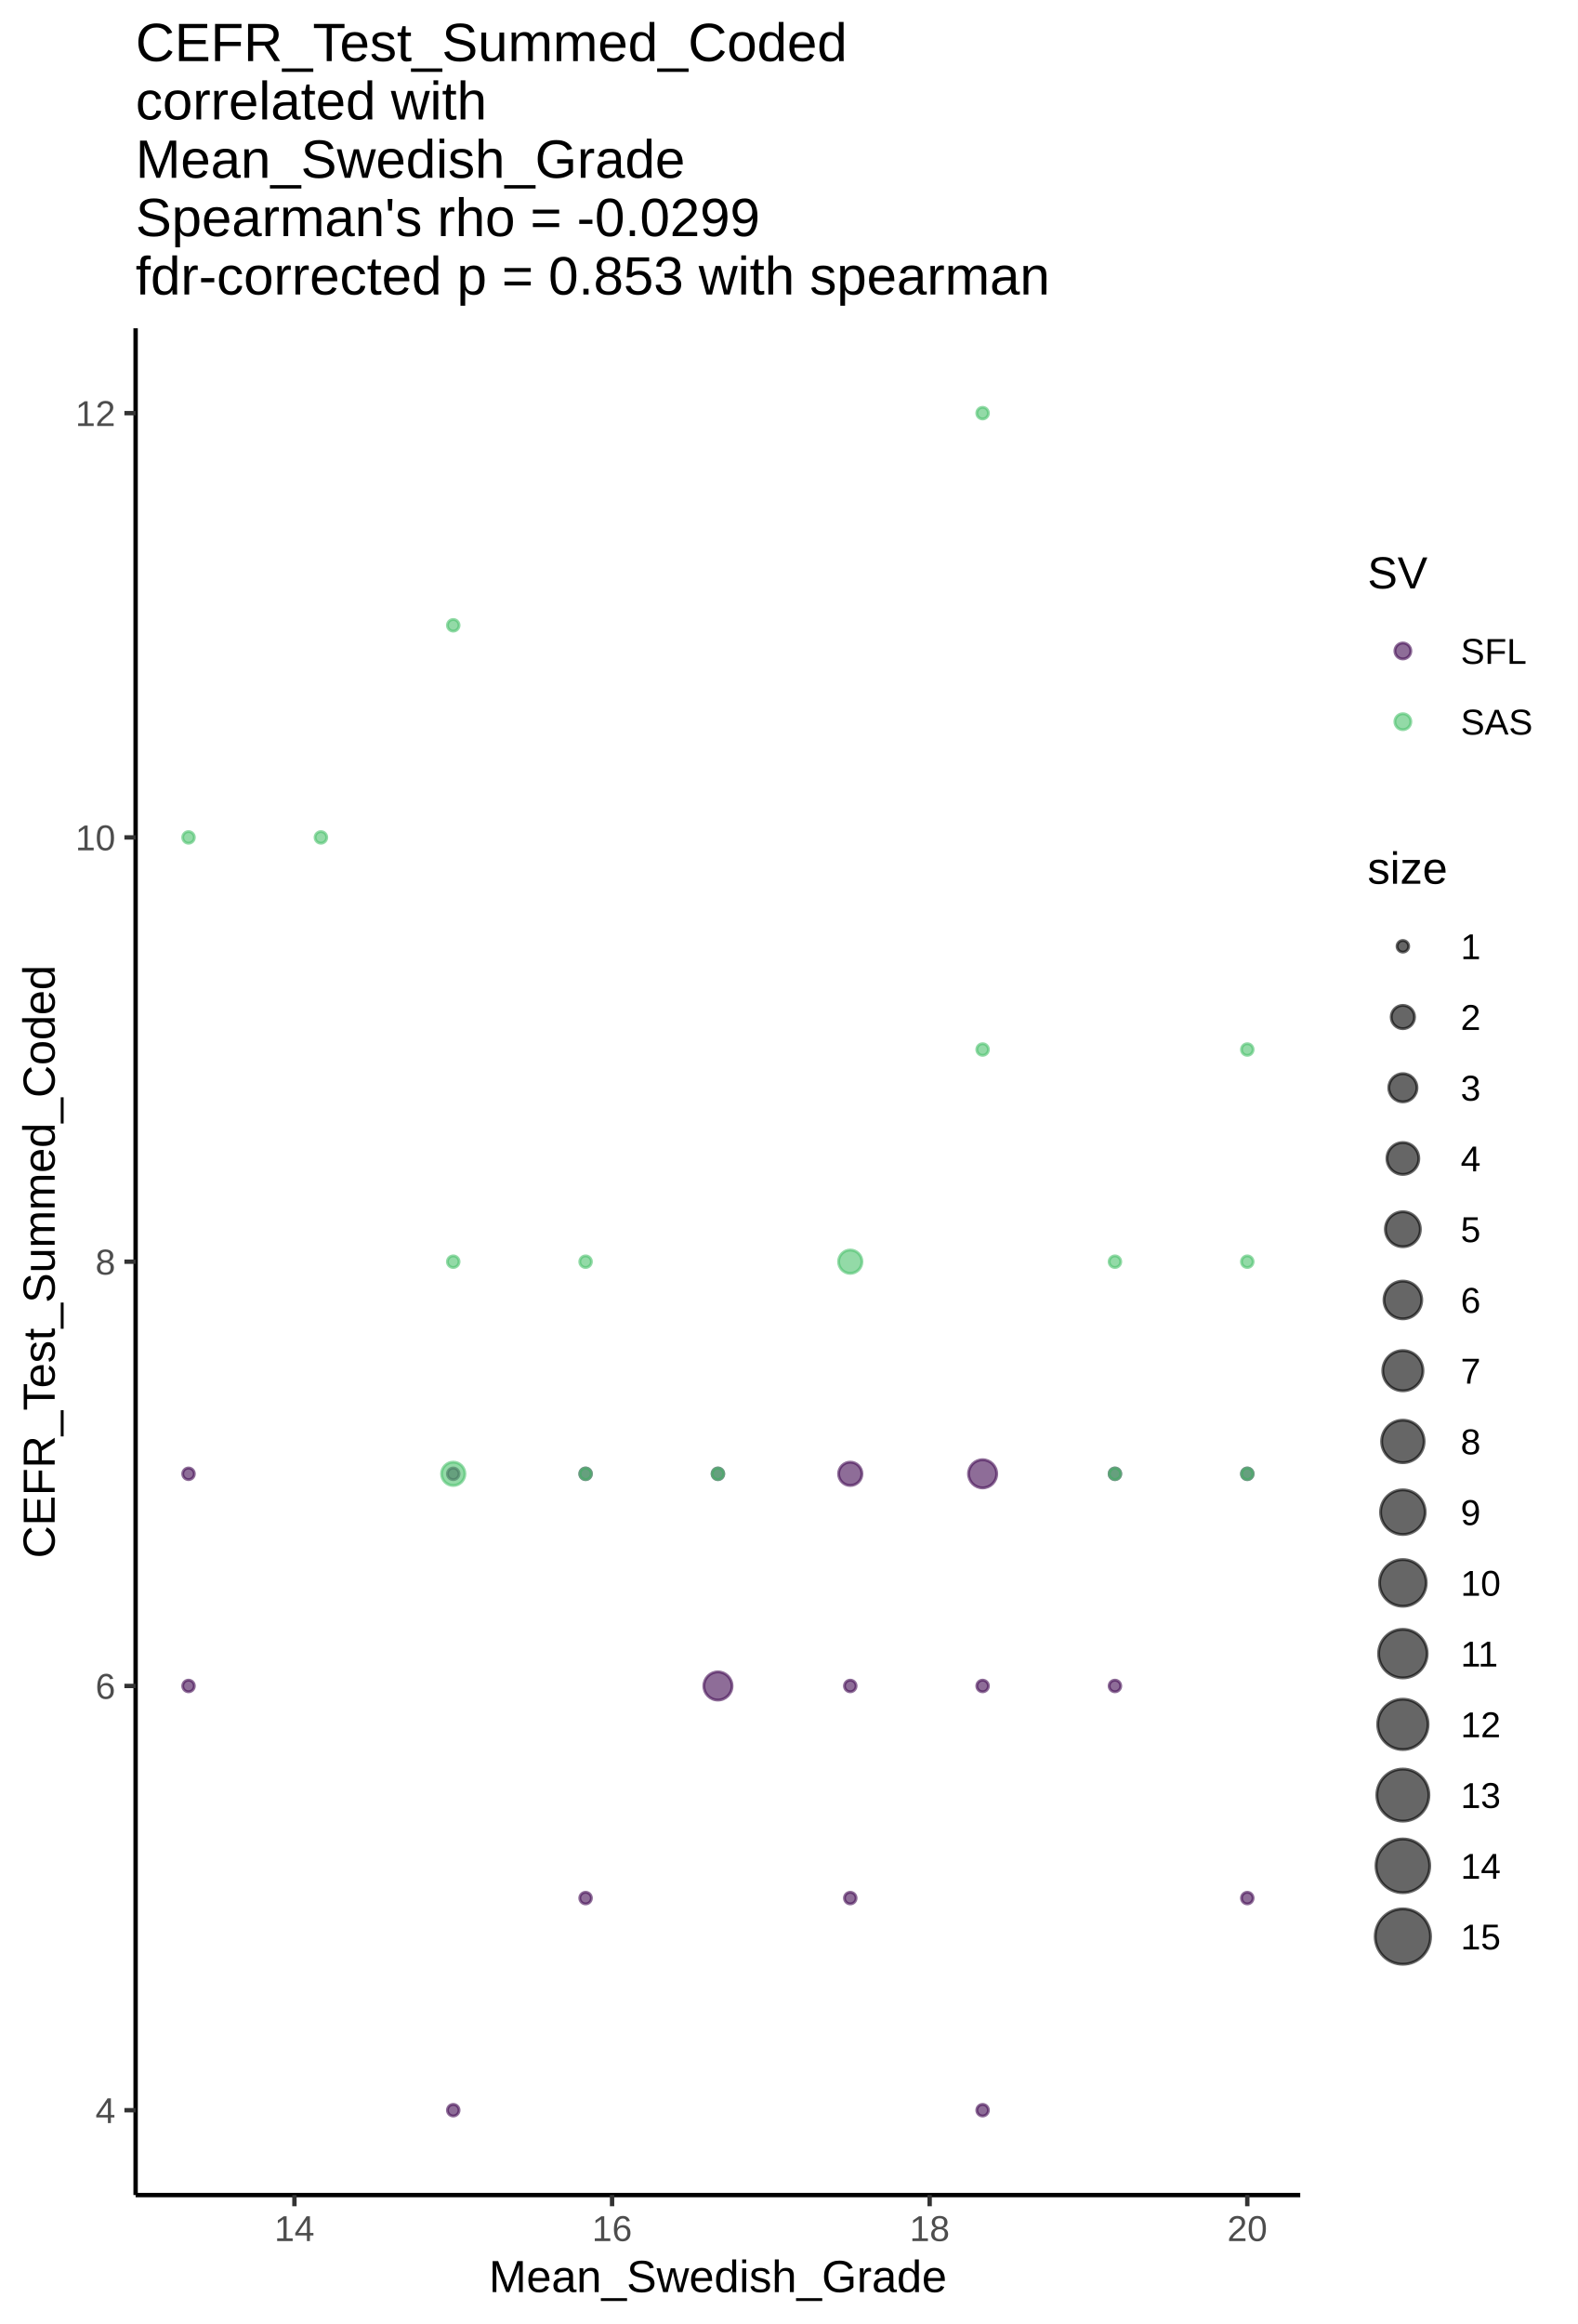
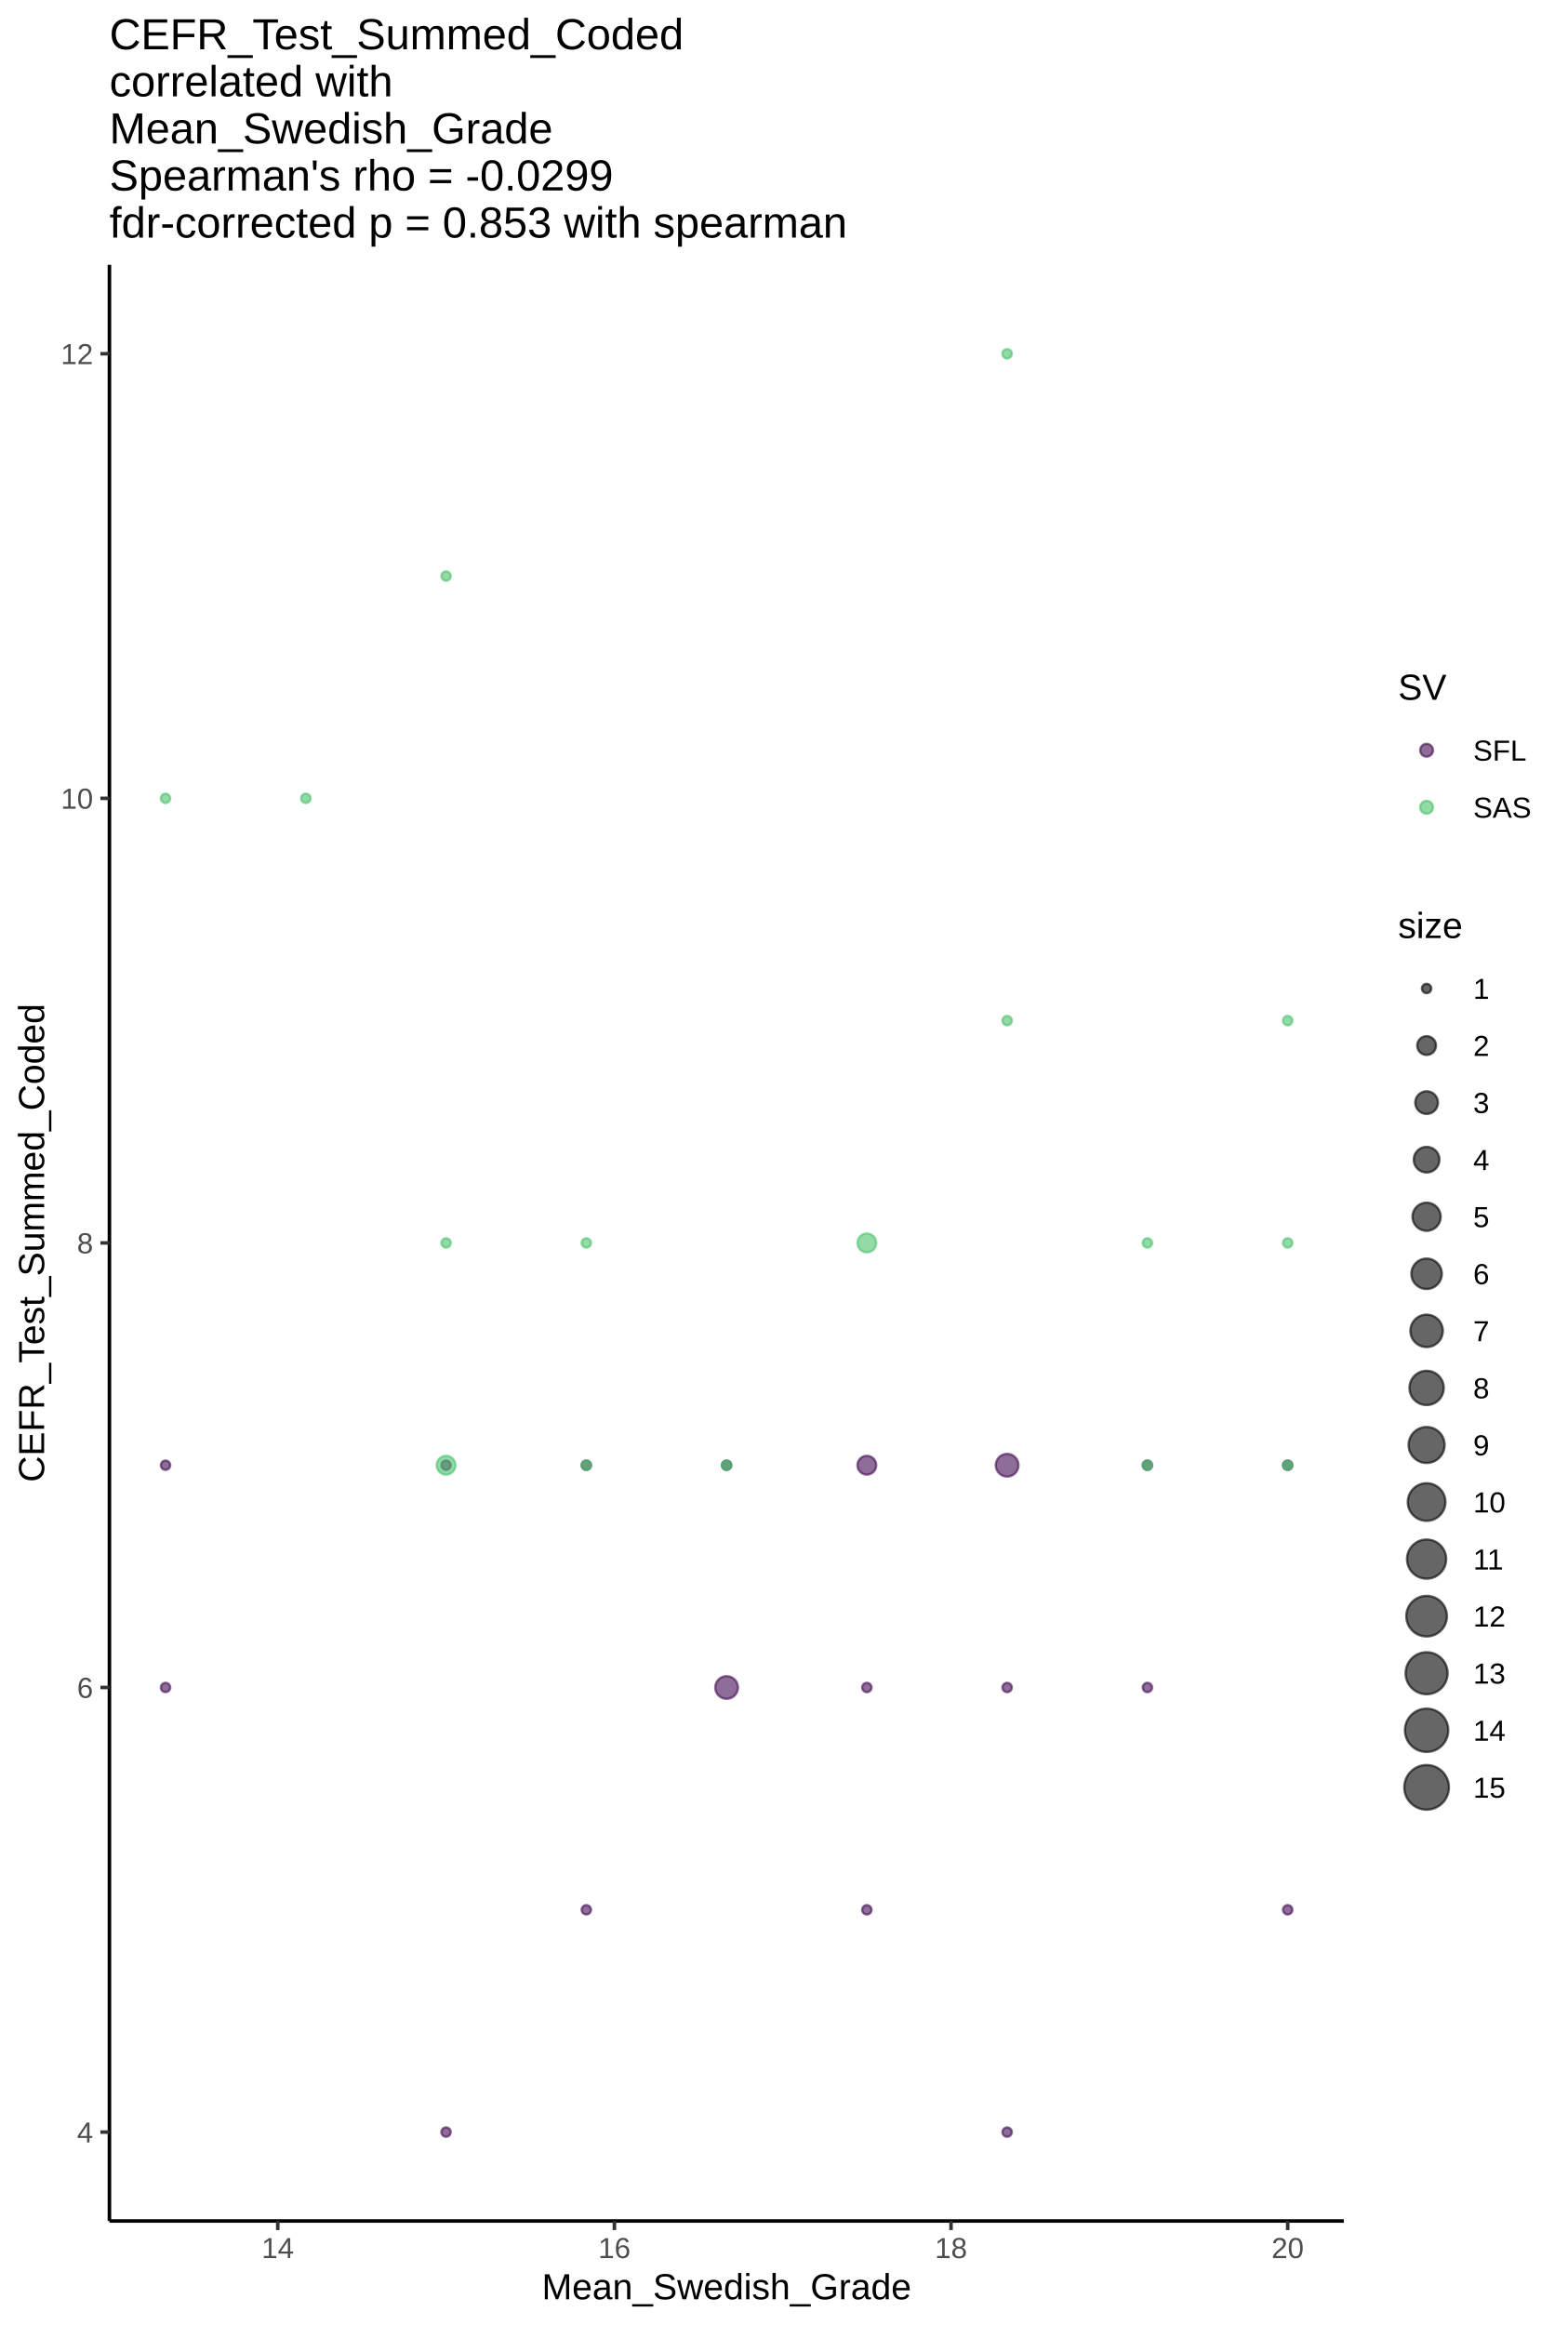
- <svg xmlns="http://www.w3.org/2000/svg" class="svglite" width="385.50pt" height="567.75pt" viewBox="0 0 385.50 567.75">
+ <svg xmlns="http://www.w3.org/2000/svg" class="svglite" width="474.70pt" height="704.09pt" viewBox="0 0 474.70 704.09">
  <defs>
    <style type="text/css">
    .svglite line, .svglite polyline, .svglite polygon, .svglite path, .svglite rect, .svglite circle {
      fill: none;
      stroke: #000000;
      stroke-linecap: round;
      stroke-linejoin: round;
      stroke-miterlimit: 10.00;
    }
    .svglite text {
      white-space: pre;
    }
  </style>
  </defs>
  <rect width="100%" height="100%" style="stroke: none; fill: #FFFFFF;" />
  <defs>
-     <clipPath id="cpMC4wMHwzODUuNTB8MC4wMHw1NjcuNzU=">
-       <rect x="0.00" y="0.00" width="385.50" height="567.75" />
+     <clipPath id="cpMC4wMHw0NzQuNzB8MC4wMHw3MDQuMDk=">
+       <rect x="0.00" y="0.00" width="474.70" height="704.09" />
    </clipPath>
  </defs>
-   <g clip-path="url(#cpMC4wMHwzODUuNTB8MC4wMHw1NjcuNzU=)">
-     <rect x="0.00" y="0.00" width="385.50" height="567.75" style="stroke-width: 1.07; stroke: #FFFFFF; fill: #FFFFFF;" />
+   <g clip-path="url(#cpMC4wMHw0NzQuNzB8MC4wMHw3MDQuMDk=)">
+     <rect x="0.00" y="0.00" width="474.70" height="704.09" style="stroke-width: 1.07; stroke: #FFFFFF; fill: #FFFFFF;" />
  </g>
  <defs>
-     <clipPath id="cpMzMuMTR8MzE3Ljc0fDgwLjIwfDUzNi4yNQ==">
-       <rect x="33.14" y="80.20" width="284.60" height="456.05" />
+     <clipPath id="cpMzMuMTR8NDA2Ljk0fDgwLjIwfDY3Mi42MA==">
+       <rect x="33.14" y="80.20" width="373.80" height="592.40" />
    </clipPath>
  </defs>
-   <g clip-path="url(#cpMzMuMTR8MzE3Ljc0fDgwLjIwfDUzNi4yNQ==)">
-     <rect x="33.14" y="80.20" width="284.60" height="456.05" style="stroke-width: 1.07; stroke: none; fill: #FFFFFF;" />
-     <circle cx="46.07" cy="411.88" r="1.42" style="stroke-width: 0.71; stroke: #440D54; stroke-opacity: 0.60; fill: #440D54; fill-opacity: 0.60;" />
-     <circle cx="46.07" cy="360.05" r="1.42" style="stroke-width: 0.71; stroke: #440D54; stroke-opacity: 0.60; fill: #440D54; fill-opacity: 0.60;" />
-     <circle cx="110.76" cy="515.52" r="1.42" style="stroke-width: 0.71; stroke: #440D54; stroke-opacity: 0.60; fill: #440D54; fill-opacity: 0.60;" />
-     <circle cx="110.76" cy="360.05" r="1.42" style="stroke-width: 0.71; stroke: #440D54; stroke-opacity: 0.60; fill: #440D54; fill-opacity: 0.60;" />
-     <circle cx="143.10" cy="463.70" r="1.42" style="stroke-width: 0.71; stroke: #440D54; stroke-opacity: 0.60; fill: #440D54; fill-opacity: 0.60;" />
-     <circle cx="143.10" cy="360.05" r="1.42" style="stroke-width: 0.71; stroke: #440D54; stroke-opacity: 0.60; fill: #440D54; fill-opacity: 0.60;" />
-     <circle cx="175.44" cy="411.88" r="3.44" style="stroke-width: 0.71; stroke: #440D54; stroke-opacity: 0.60; fill: #440D54; fill-opacity: 0.60;" />
-     <circle cx="175.44" cy="360.05" r="1.42" style="stroke-width: 0.71; stroke: #440D54; stroke-opacity: 0.60; fill: #440D54; fill-opacity: 0.60;" />
-     <circle cx="207.78" cy="463.70" r="1.42" style="stroke-width: 0.71; stroke: #440D54; stroke-opacity: 0.60; fill: #440D54; fill-opacity: 0.60;" />
-     <circle cx="207.78" cy="411.88" r="1.42" style="stroke-width: 0.71; stroke: #440D54; stroke-opacity: 0.60; fill: #440D54; fill-opacity: 0.60;" />
-     <circle cx="207.78" cy="360.05" r="2.85" style="stroke-width: 0.71; stroke: #440D54; stroke-opacity: 0.60; fill: #440D54; fill-opacity: 0.60;" />
-     <circle cx="240.12" cy="515.52" r="1.42" style="stroke-width: 0.71; stroke: #440D54; stroke-opacity: 0.60; fill: #440D54; fill-opacity: 0.60;" />
-     <circle cx="240.12" cy="411.88" r="1.42" style="stroke-width: 0.71; stroke: #440D54; stroke-opacity: 0.60; fill: #440D54; fill-opacity: 0.60;" />
-     <circle cx="240.12" cy="360.05" r="3.44" style="stroke-width: 0.71; stroke: #440D54; stroke-opacity: 0.60; fill: #440D54; fill-opacity: 0.60;" />
-     <circle cx="272.46" cy="411.88" r="1.42" style="stroke-width: 0.71; stroke: #440D54; stroke-opacity: 0.60; fill: #440D54; fill-opacity: 0.60;" />
-     <circle cx="272.46" cy="360.05" r="1.42" style="stroke-width: 0.71; stroke: #440D54; stroke-opacity: 0.60; fill: #440D54; fill-opacity: 0.60;" />
-     <circle cx="304.80" cy="463.70" r="1.42" style="stroke-width: 0.71; stroke: #440D54; stroke-opacity: 0.60; fill: #440D54; fill-opacity: 0.60;" />
-     <circle cx="304.80" cy="360.05" r="1.42" style="stroke-width: 0.71; stroke: #440D54; stroke-opacity: 0.60; fill: #440D54; fill-opacity: 0.60;" />
-     <circle cx="46.07" cy="204.58" r="1.42" style="stroke-width: 0.71; stroke: #4BC26C; stroke-opacity: 0.60; fill: #4BC26C; fill-opacity: 0.60;" />
-     <circle cx="78.42" cy="204.58" r="1.42" style="stroke-width: 0.71; stroke: #4BC26C; stroke-opacity: 0.60; fill: #4BC26C; fill-opacity: 0.60;" />
-     <circle cx="110.76" cy="360.05" r="2.85" style="stroke-width: 0.71; stroke: #4BC26C; stroke-opacity: 0.60; fill: #4BC26C; fill-opacity: 0.60;" />
-     <circle cx="110.76" cy="308.23" r="1.42" style="stroke-width: 0.71; stroke: #4BC26C; stroke-opacity: 0.60; fill: #4BC26C; fill-opacity: 0.60;" />
-     <circle cx="110.76" cy="152.76" r="1.42" style="stroke-width: 0.71; stroke: #4BC26C; stroke-opacity: 0.60; fill: #4BC26C; fill-opacity: 0.60;" />
-     <circle cx="143.10" cy="360.05" r="1.42" style="stroke-width: 0.71; stroke: #4BC26C; stroke-opacity: 0.60; fill: #4BC26C; fill-opacity: 0.60;" />
-     <circle cx="143.10" cy="308.23" r="1.42" style="stroke-width: 0.71; stroke: #4BC26C; stroke-opacity: 0.60; fill: #4BC26C; fill-opacity: 0.60;" />
-     <circle cx="175.44" cy="360.05" r="1.42" style="stroke-width: 0.71; stroke: #4BC26C; stroke-opacity: 0.60; fill: #4BC26C; fill-opacity: 0.60;" />
-     <circle cx="207.78" cy="308.23" r="2.85" style="stroke-width: 0.71; stroke: #4BC26C; stroke-opacity: 0.60; fill: #4BC26C; fill-opacity: 0.60;" />
-     <circle cx="240.12" cy="256.40" r="1.42" style="stroke-width: 0.71; stroke: #4BC26C; stroke-opacity: 0.60; fill: #4BC26C; fill-opacity: 0.60;" />
-     <circle cx="240.12" cy="100.93" r="1.42" style="stroke-width: 0.71; stroke: #4BC26C; stroke-opacity: 0.60; fill: #4BC26C; fill-opacity: 0.60;" />
-     <circle cx="272.46" cy="360.05" r="1.42" style="stroke-width: 0.71; stroke: #4BC26C; stroke-opacity: 0.60; fill: #4BC26C; fill-opacity: 0.60;" />
-     <circle cx="272.46" cy="308.23" r="1.42" style="stroke-width: 0.71; stroke: #4BC26C; stroke-opacity: 0.60; fill: #4BC26C; fill-opacity: 0.60;" />
-     <circle cx="304.80" cy="360.05" r="1.42" style="stroke-width: 0.71; stroke: #4BC26C; stroke-opacity: 0.60; fill: #4BC26C; fill-opacity: 0.60;" />
-     <circle cx="304.80" cy="308.23" r="1.42" style="stroke-width: 0.71; stroke: #4BC26C; stroke-opacity: 0.60; fill: #4BC26C; fill-opacity: 0.60;" />
-     <circle cx="304.80" cy="256.40" r="1.42" style="stroke-width: 0.71; stroke: #4BC26C; stroke-opacity: 0.60; fill: #4BC26C; fill-opacity: 0.60;" />
+   <g clip-path="url(#cpMzMuMTR8NDA2Ljk0fDgwLjIwfDY3Mi42MA==)">
+     <rect x="33.14" y="80.20" width="373.80" height="592.40" style="stroke-width: 1.07; stroke: none; fill: #FFFFFF;" />
+     <circle cx="50.13" cy="511.03" r="1.42" style="stroke-width: 0.71; stroke: #440D54; stroke-opacity: 0.60; fill: #440D54; fill-opacity: 0.60;" />
+     <circle cx="50.13" cy="443.72" r="1.42" style="stroke-width: 0.71; stroke: #440D54; stroke-opacity: 0.60; fill: #440D54; fill-opacity: 0.60;" />
+     <circle cx="135.08" cy="645.67" r="1.42" style="stroke-width: 0.71; stroke: #440D54; stroke-opacity: 0.60; fill: #440D54; fill-opacity: 0.60;" />
+     <circle cx="135.08" cy="443.72" r="1.42" style="stroke-width: 0.71; stroke: #440D54; stroke-opacity: 0.60; fill: #440D54; fill-opacity: 0.60;" />
+     <circle cx="177.56" cy="578.35" r="1.42" style="stroke-width: 0.71; stroke: #440D54; stroke-opacity: 0.60; fill: #440D54; fill-opacity: 0.60;" />
+     <circle cx="177.56" cy="443.72" r="1.42" style="stroke-width: 0.71; stroke: #440D54; stroke-opacity: 0.60; fill: #440D54; fill-opacity: 0.60;" />
+     <circle cx="220.04" cy="511.03" r="3.44" style="stroke-width: 0.71; stroke: #440D54; stroke-opacity: 0.60; fill: #440D54; fill-opacity: 0.60;" />
+     <circle cx="220.04" cy="443.72" r="1.42" style="stroke-width: 0.71; stroke: #440D54; stroke-opacity: 0.60; fill: #440D54; fill-opacity: 0.60;" />
+     <circle cx="262.51" cy="578.35" r="1.42" style="stroke-width: 0.71; stroke: #440D54; stroke-opacity: 0.60; fill: #440D54; fill-opacity: 0.60;" />
+     <circle cx="262.51" cy="511.03" r="1.42" style="stroke-width: 0.71; stroke: #440D54; stroke-opacity: 0.60; fill: #440D54; fill-opacity: 0.60;" />
+     <circle cx="262.51" cy="443.72" r="2.85" style="stroke-width: 0.71; stroke: #440D54; stroke-opacity: 0.60; fill: #440D54; fill-opacity: 0.60;" />
+     <circle cx="304.99" cy="645.67" r="1.42" style="stroke-width: 0.71; stroke: #440D54; stroke-opacity: 0.60; fill: #440D54; fill-opacity: 0.60;" />
+     <circle cx="304.99" cy="511.03" r="1.42" style="stroke-width: 0.71; stroke: #440D54; stroke-opacity: 0.60; fill: #440D54; fill-opacity: 0.60;" />
+     <circle cx="304.99" cy="443.72" r="3.44" style="stroke-width: 0.71; stroke: #440D54; stroke-opacity: 0.60; fill: #440D54; fill-opacity: 0.60;" />
+     <circle cx="347.47" cy="511.03" r="1.42" style="stroke-width: 0.71; stroke: #440D54; stroke-opacity: 0.60; fill: #440D54; fill-opacity: 0.60;" />
+     <circle cx="347.47" cy="443.72" r="1.42" style="stroke-width: 0.71; stroke: #440D54; stroke-opacity: 0.60; fill: #440D54; fill-opacity: 0.60;" />
+     <circle cx="389.95" cy="578.35" r="1.42" style="stroke-width: 0.71; stroke: #440D54; stroke-opacity: 0.60; fill: #440D54; fill-opacity: 0.60;" />
+     <circle cx="389.95" cy="443.72" r="1.42" style="stroke-width: 0.71; stroke: #440D54; stroke-opacity: 0.60; fill: #440D54; fill-opacity: 0.60;" />
+     <circle cx="50.13" cy="241.76" r="1.42" style="stroke-width: 0.71; stroke: #4BC26C; stroke-opacity: 0.60; fill: #4BC26C; fill-opacity: 0.60;" />
+     <circle cx="92.61" cy="241.76" r="1.42" style="stroke-width: 0.71; stroke: #4BC26C; stroke-opacity: 0.60; fill: #4BC26C; fill-opacity: 0.60;" />
+     <circle cx="135.08" cy="443.72" r="2.85" style="stroke-width: 0.71; stroke: #4BC26C; stroke-opacity: 0.60; fill: #4BC26C; fill-opacity: 0.60;" />
+     <circle cx="135.08" cy="376.40" r="1.42" style="stroke-width: 0.71; stroke: #4BC26C; stroke-opacity: 0.60; fill: #4BC26C; fill-opacity: 0.60;" />
+     <circle cx="135.08" cy="174.45" r="1.42" style="stroke-width: 0.71; stroke: #4BC26C; stroke-opacity: 0.60; fill: #4BC26C; fill-opacity: 0.60;" />
+     <circle cx="177.56" cy="443.72" r="1.42" style="stroke-width: 0.71; stroke: #4BC26C; stroke-opacity: 0.60; fill: #4BC26C; fill-opacity: 0.60;" />
+     <circle cx="177.56" cy="376.40" r="1.42" style="stroke-width: 0.71; stroke: #4BC26C; stroke-opacity: 0.60; fill: #4BC26C; fill-opacity: 0.60;" />
+     <circle cx="220.04" cy="443.72" r="1.42" style="stroke-width: 0.71; stroke: #4BC26C; stroke-opacity: 0.60; fill: #4BC26C; fill-opacity: 0.60;" />
+     <circle cx="262.51" cy="376.40" r="2.85" style="stroke-width: 0.71; stroke: #4BC26C; stroke-opacity: 0.60; fill: #4BC26C; fill-opacity: 0.60;" />
+     <circle cx="304.99" cy="309.08" r="1.42" style="stroke-width: 0.71; stroke: #4BC26C; stroke-opacity: 0.60; fill: #4BC26C; fill-opacity: 0.60;" />
+     <circle cx="304.99" cy="107.13" r="1.42" style="stroke-width: 0.71; stroke: #4BC26C; stroke-opacity: 0.60; fill: #4BC26C; fill-opacity: 0.60;" />
+     <circle cx="347.47" cy="443.72" r="1.42" style="stroke-width: 0.71; stroke: #4BC26C; stroke-opacity: 0.60; fill: #4BC26C; fill-opacity: 0.60;" />
+     <circle cx="347.47" cy="376.40" r="1.42" style="stroke-width: 0.71; stroke: #4BC26C; stroke-opacity: 0.60; fill: #4BC26C; fill-opacity: 0.60;" />
+     <circle cx="389.95" cy="443.72" r="1.42" style="stroke-width: 0.71; stroke: #4BC26C; stroke-opacity: 0.60; fill: #4BC26C; fill-opacity: 0.60;" />
+     <circle cx="389.95" cy="376.40" r="1.42" style="stroke-width: 0.71; stroke: #4BC26C; stroke-opacity: 0.60; fill: #4BC26C; fill-opacity: 0.60;" />
+     <circle cx="389.95" cy="309.08" r="1.42" style="stroke-width: 0.71; stroke: #4BC26C; stroke-opacity: 0.60; fill: #4BC26C; fill-opacity: 0.60;" />
  </g>
-   <g clip-path="url(#cpMC4wMHwzODUuNTB8MC4wMHw1NjcuNzU=)">
-     <polyline points="33.14,536.25 33.14,80.20 " style="stroke-width: 1.07; stroke-linecap: butt;" />
-     <text x="28.21" y="518.67" text-anchor="end" style="font-size: 8.80px;fill: #4D4D4D; font-family: &quot;Arial&quot;;" textLength="4.90px" lengthAdjust="spacingAndGlyphs">4</text>
-     <text x="28.21" y="415.03" text-anchor="end" style="font-size: 8.80px;fill: #4D4D4D; font-family: &quot;Arial&quot;;" textLength="4.90px" lengthAdjust="spacingAndGlyphs">6</text>
-     <text x="28.21" y="311.38" text-anchor="end" style="font-size: 8.80px;fill: #4D4D4D; font-family: &quot;Arial&quot;;" textLength="4.90px" lengthAdjust="spacingAndGlyphs">8</text>
-     <text x="28.21" y="207.73" text-anchor="end" style="font-size: 8.80px;fill: #4D4D4D; font-family: &quot;Arial&quot;;" textLength="9.79px" lengthAdjust="spacingAndGlyphs">10</text>
-     <text x="28.21" y="104.08" text-anchor="end" style="font-size: 8.80px;fill: #4D4D4D; font-family: &quot;Arial&quot;;" textLength="9.79px" lengthAdjust="spacingAndGlyphs">12</text>
-     <polyline points="30.40,515.52 33.14,515.52 " style="stroke-width: 1.07; stroke: #333333; stroke-linecap: butt;" />
-     <polyline points="30.40,411.88 33.14,411.88 " style="stroke-width: 1.07; stroke: #333333; stroke-linecap: butt;" />
-     <polyline points="30.40,308.23 33.14,308.23 " style="stroke-width: 1.07; stroke: #333333; stroke-linecap: butt;" />
-     <polyline points="30.40,204.58 33.14,204.58 " style="stroke-width: 1.07; stroke: #333333; stroke-linecap: butt;" />
-     <polyline points="30.40,100.93 33.14,100.93 " style="stroke-width: 1.07; stroke: #333333; stroke-linecap: butt;" />
-     <polyline points="33.14,536.25 317.74,536.25 " style="stroke-width: 1.07; stroke-linecap: butt;" />
-     <polyline points="71.95,538.99 71.95,536.25 " style="stroke-width: 1.07; stroke: #333333; stroke-linecap: butt;" />
-     <polyline points="149.57,538.99 149.57,536.25 " style="stroke-width: 1.07; stroke: #333333; stroke-linecap: butt;" />
-     <polyline points="227.18,538.99 227.18,536.25 " style="stroke-width: 1.07; stroke: #333333; stroke-linecap: butt;" />
-     <polyline points="304.80,538.99 304.80,536.25 " style="stroke-width: 1.07; stroke: #333333; stroke-linecap: butt;" />
-     <text x="71.95" y="547.49" text-anchor="middle" style="font-size: 8.80px;fill: #4D4D4D; font-family: &quot;Arial&quot;;" textLength="9.79px" lengthAdjust="spacingAndGlyphs">14</text>
-     <text x="149.57" y="547.49" text-anchor="middle" style="font-size: 8.80px;fill: #4D4D4D; font-family: &quot;Arial&quot;;" textLength="9.79px" lengthAdjust="spacingAndGlyphs">16</text>
-     <text x="227.18" y="547.49" text-anchor="middle" style="font-size: 8.80px;fill: #4D4D4D; font-family: &quot;Arial&quot;;" textLength="9.79px" lengthAdjust="spacingAndGlyphs">18</text>
-     <text x="304.80" y="547.49" text-anchor="middle" style="font-size: 8.80px;fill: #4D4D4D; font-family: &quot;Arial&quot;;" textLength="9.79px" lengthAdjust="spacingAndGlyphs">20</text>
-     <text x="175.44" y="559.95" text-anchor="middle" style="font-size: 11.00px; font-family: &quot;Arial&quot;;" textLength="111.93px" lengthAdjust="spacingAndGlyphs">Mean_Swedish_Grade</text>
-     <text transform="translate(13.36,308.23) rotate(-90)" text-anchor="middle" style="font-size: 11.00px; font-family: &quot;Arial&quot;;" textLength="144.93px" lengthAdjust="spacingAndGlyphs">CEFR_Test_Summed_Coded</text>
-     <rect x="328.70" y="129.23" width="51.32" height="61.19" style="stroke-width: 1.07; stroke: none; fill: #FFFFFF;" />
-     <text x="334.18" y="143.75" style="font-size: 11.00px; font-family: &quot;Arial&quot;;" textLength="14.67px" lengthAdjust="spacingAndGlyphs">SV</text>
-     <circle cx="342.82" cy="159.03" r="1.95" style="stroke-width: 0.71; stroke: #440D54; stroke-opacity: 0.60; fill: #440D54; fill-opacity: 0.60;" />
-     <circle cx="342.82" cy="176.31" r="1.95" style="stroke-width: 0.71; stroke: #4BC26C; stroke-opacity: 0.60; fill: #4BC26C; fill-opacity: 0.60;" />
-     <text x="356.94" y="162.18" style="font-size: 8.80px; font-family: &quot;Arial&quot;;" textLength="16.14px" lengthAdjust="spacingAndGlyphs">SFL</text>
-     <text x="356.94" y="179.46" style="font-size: 8.80px; font-family: &quot;Arial&quot;;" textLength="17.60px" lengthAdjust="spacingAndGlyphs">SAS</text>
-     <rect x="328.70" y="201.39" width="43.51" height="285.83" style="stroke-width: 1.07; stroke: none; fill: #FFFFFF;" />
-     <text x="334.18" y="215.90" style="font-size: 11.00px; font-family: &quot;Arial&quot;;" textLength="19.56px" lengthAdjust="spacingAndGlyphs">size</text>
-     <circle cx="342.82" cy="231.18" r="1.42" style="stroke-width: 0.71; stroke: #000000; stroke-opacity: 0.60; fill: #000000; fill-opacity: 0.60;" />
-     <circle cx="342.82" cy="248.46" r="2.85" style="stroke-width: 0.71; stroke: #000000; stroke-opacity: 0.60; fill: #000000; fill-opacity: 0.60;" />
-     <circle cx="342.82" cy="265.74" r="3.44" style="stroke-width: 0.71; stroke: #000000; stroke-opacity: 0.60; fill: #000000; fill-opacity: 0.60;" />
-     <circle cx="342.82" cy="283.02" r="3.89" style="stroke-width: 0.71; stroke: #000000; stroke-opacity: 0.60; fill: #000000; fill-opacity: 0.60;" />
-     <circle cx="342.82" cy="300.30" r="4.27" style="stroke-width: 0.71; stroke: #000000; stroke-opacity: 0.60; fill: #000000; fill-opacity: 0.60;" />
-     <circle cx="342.82" cy="317.58" r="4.61" style="stroke-width: 0.71; stroke: #000000; stroke-opacity: 0.60; fill: #000000; fill-opacity: 0.60;" />
-     <circle cx="342.82" cy="334.86" r="4.91" style="stroke-width: 0.71; stroke: #000000; stroke-opacity: 0.60; fill: #000000; fill-opacity: 0.60;" />
-     <circle cx="342.82" cy="352.14" r="5.19" style="stroke-width: 0.71; stroke: #000000; stroke-opacity: 0.60; fill: #000000; fill-opacity: 0.60;" />
-     <circle cx="342.82" cy="369.42" r="5.45" style="stroke-width: 0.71; stroke: #000000; stroke-opacity: 0.60; fill: #000000; fill-opacity: 0.60;" />
-     <circle cx="342.82" cy="386.70" r="5.70" style="stroke-width: 0.71; stroke: #000000; stroke-opacity: 0.60; fill: #000000; fill-opacity: 0.60;" />
-     <circle cx="342.82" cy="403.98" r="5.93" style="stroke-width: 0.71; stroke: #000000; stroke-opacity: 0.60; fill: #000000; fill-opacity: 0.60;" />
-     <circle cx="342.82" cy="421.26" r="6.15" style="stroke-width: 0.71; stroke: #000000; stroke-opacity: 0.60; fill: #000000; fill-opacity: 0.60;" />
-     <circle cx="342.82" cy="438.54" r="6.36" style="stroke-width: 0.71; stroke: #000000; stroke-opacity: 0.60; fill: #000000; fill-opacity: 0.60;" />
-     <circle cx="342.82" cy="455.82" r="6.56" style="stroke-width: 0.71; stroke: #000000; stroke-opacity: 0.60; fill: #000000; fill-opacity: 0.60;" />
-     <circle cx="342.82" cy="473.10" r="6.76" style="stroke-width: 0.71; stroke: #000000; stroke-opacity: 0.60; fill: #000000; fill-opacity: 0.60;" />
-     <text x="356.94" y="234.33" style="font-size: 8.80px; font-family: &quot;Arial&quot;;" textLength="4.90px" lengthAdjust="spacingAndGlyphs">1</text>
-     <text x="356.94" y="251.61" style="font-size: 8.80px; font-family: &quot;Arial&quot;;" textLength="4.90px" lengthAdjust="spacingAndGlyphs">2</text>
-     <text x="356.94" y="268.89" style="font-size: 8.80px; font-family: &quot;Arial&quot;;" textLength="4.90px" lengthAdjust="spacingAndGlyphs">3</text>
-     <text x="356.94" y="286.17" style="font-size: 8.80px; font-family: &quot;Arial&quot;;" textLength="4.90px" lengthAdjust="spacingAndGlyphs">4</text>
-     <text x="356.94" y="303.45" style="font-size: 8.80px; font-family: &quot;Arial&quot;;" textLength="4.90px" lengthAdjust="spacingAndGlyphs">5</text>
-     <text x="356.94" y="320.73" style="font-size: 8.80px; font-family: &quot;Arial&quot;;" textLength="4.90px" lengthAdjust="spacingAndGlyphs">6</text>
-     <text x="356.94" y="338.01" style="font-size: 8.80px; font-family: &quot;Arial&quot;;" textLength="4.90px" lengthAdjust="spacingAndGlyphs">7</text>
-     <text x="356.94" y="355.29" style="font-size: 8.80px; font-family: &quot;Arial&quot;;" textLength="4.90px" lengthAdjust="spacingAndGlyphs">8</text>
-     <text x="356.94" y="372.57" style="font-size: 8.80px; font-family: &quot;Arial&quot;;" textLength="4.90px" lengthAdjust="spacingAndGlyphs">9</text>
-     <text x="356.94" y="389.85" style="font-size: 8.80px; font-family: &quot;Arial&quot;;" textLength="9.79px" lengthAdjust="spacingAndGlyphs">10</text>
-     <text x="356.94" y="407.13" style="font-size: 8.80px; font-family: &quot;Arial&quot;;" textLength="9.14px" lengthAdjust="spacingAndGlyphs">11</text>
-     <text x="356.94" y="424.41" style="font-size: 8.80px; font-family: &quot;Arial&quot;;" textLength="9.79px" lengthAdjust="spacingAndGlyphs">12</text>
-     <text x="356.94" y="441.69" style="font-size: 8.80px; font-family: &quot;Arial&quot;;" textLength="9.79px" lengthAdjust="spacingAndGlyphs">13</text>
-     <text x="356.94" y="458.97" style="font-size: 8.80px; font-family: &quot;Arial&quot;;" textLength="9.79px" lengthAdjust="spacingAndGlyphs">14</text>
-     <text x="356.94" y="476.25" style="font-size: 8.80px; font-family: &quot;Arial&quot;;" textLength="9.79px" lengthAdjust="spacingAndGlyphs">15</text>
+   <g clip-path="url(#cpMC4wMHw0NzQuNzB8MC4wMHw3MDQuMDk=)">
+     <polyline points="33.14,672.60 33.14,80.20 " style="stroke-width: 1.07; stroke-linecap: butt;" />
+     <text x="28.21" y="648.82" text-anchor="end" style="font-size: 8.80px;fill: #4D4D4D; font-family: &quot;Arial&quot;;" textLength="4.90px" lengthAdjust="spacingAndGlyphs">4</text>
+     <text x="28.21" y="514.18" text-anchor="end" style="font-size: 8.80px;fill: #4D4D4D; font-family: &quot;Arial&quot;;" textLength="4.90px" lengthAdjust="spacingAndGlyphs">6</text>
+     <text x="28.21" y="379.55" text-anchor="end" style="font-size: 8.80px;fill: #4D4D4D; font-family: &quot;Arial&quot;;" textLength="4.90px" lengthAdjust="spacingAndGlyphs">8</text>
+     <text x="28.21" y="244.91" text-anchor="end" style="font-size: 8.80px;fill: #4D4D4D; font-family: &quot;Arial&quot;;" textLength="9.79px" lengthAdjust="spacingAndGlyphs">10</text>
+     <text x="28.21" y="110.28" text-anchor="end" style="font-size: 8.80px;fill: #4D4D4D; font-family: &quot;Arial&quot;;" textLength="9.79px" lengthAdjust="spacingAndGlyphs">12</text>
+     <polyline points="30.40,645.67 33.14,645.67 " style="stroke-width: 1.07; stroke: #333333; stroke-linecap: butt;" />
+     <polyline points="30.40,511.03 33.14,511.03 " style="stroke-width: 1.07; stroke: #333333; stroke-linecap: butt;" />
+     <polyline points="30.40,376.40 33.14,376.40 " style="stroke-width: 1.07; stroke: #333333; stroke-linecap: butt;" />
+     <polyline points="30.40,241.76 33.14,241.76 " style="stroke-width: 1.07; stroke: #333333; stroke-linecap: butt;" />
+     <polyline points="30.40,107.13 33.14,107.13 " style="stroke-width: 1.07; stroke: #333333; stroke-linecap: butt;" />
+     <polyline points="33.14,672.60 406.94,672.60 " style="stroke-width: 1.07; stroke-linecap: butt;" />
+     <polyline points="84.11,675.34 84.11,672.60 " style="stroke-width: 1.07; stroke: #333333; stroke-linecap: butt;" />
+     <polyline points="186.06,675.34 186.06,672.60 " style="stroke-width: 1.07; stroke: #333333; stroke-linecap: butt;" />
+     <polyline points="288.00,675.34 288.00,672.60 " style="stroke-width: 1.07; stroke: #333333; stroke-linecap: butt;" />
+     <polyline points="389.95,675.34 389.95,672.60 " style="stroke-width: 1.07; stroke: #333333; stroke-linecap: butt;" />
+     <text x="84.11" y="683.83" text-anchor="middle" style="font-size: 8.80px;fill: #4D4D4D; font-family: &quot;Arial&quot;;" textLength="9.79px" lengthAdjust="spacingAndGlyphs">14</text>
+     <text x="186.06" y="683.83" text-anchor="middle" style="font-size: 8.80px;fill: #4D4D4D; font-family: &quot;Arial&quot;;" textLength="9.79px" lengthAdjust="spacingAndGlyphs">16</text>
+     <text x="288.00" y="683.83" text-anchor="middle" style="font-size: 8.80px;fill: #4D4D4D; font-family: &quot;Arial&quot;;" textLength="9.79px" lengthAdjust="spacingAndGlyphs">18</text>
+     <text x="389.95" y="683.83" text-anchor="middle" style="font-size: 8.80px;fill: #4D4D4D; font-family: &quot;Arial&quot;;" textLength="9.79px" lengthAdjust="spacingAndGlyphs">20</text>
+     <text x="220.04" y="696.30" text-anchor="middle" style="font-size: 11.00px; font-family: &quot;Arial&quot;;" textLength="111.93px" lengthAdjust="spacingAndGlyphs">Mean_Swedish_Grade</text>
+     <text transform="translate(13.36,376.40) rotate(-90)" text-anchor="middle" style="font-size: 11.00px; font-family: &quot;Arial&quot;;" textLength="144.93px" lengthAdjust="spacingAndGlyphs">CEFR_Test_Summed_Coded</text>
+     <rect x="417.90" y="197.41" width="51.32" height="61.19" style="stroke-width: 1.07; stroke: none; fill: #FFFFFF;" />
+     <text x="423.38" y="211.92" style="font-size: 11.00px; font-family: &quot;Arial&quot;;" textLength="14.67px" lengthAdjust="spacingAndGlyphs">SV</text>
+     <circle cx="432.02" cy="227.20" r="1.95" style="stroke-width: 0.71; stroke: #440D54; stroke-opacity: 0.60; fill: #440D54; fill-opacity: 0.60;" />
+     <circle cx="432.02" cy="244.48" r="1.95" style="stroke-width: 0.71; stroke: #4BC26C; stroke-opacity: 0.60; fill: #4BC26C; fill-opacity: 0.60;" />
+     <text x="446.13" y="230.35" style="font-size: 8.80px; font-family: &quot;Arial&quot;;" textLength="16.14px" lengthAdjust="spacingAndGlyphs">SFL</text>
+     <text x="446.13" y="247.63" style="font-size: 8.80px; font-family: &quot;Arial&quot;;" textLength="17.60px" lengthAdjust="spacingAndGlyphs">SAS</text>
+     <rect x="417.90" y="269.56" width="43.51" height="285.83" style="stroke-width: 1.07; stroke: none; fill: #FFFFFF;" />
+     <text x="423.38" y="284.07" style="font-size: 11.00px; font-family: &quot;Arial&quot;;" textLength="19.56px" lengthAdjust="spacingAndGlyphs">size</text>
+     <circle cx="432.02" cy="299.35" r="1.42" style="stroke-width: 0.71; stroke: #000000; stroke-opacity: 0.60; fill: #000000; fill-opacity: 0.60;" />
+     <circle cx="432.02" cy="316.63" r="2.85" style="stroke-width: 0.71; stroke: #000000; stroke-opacity: 0.60; fill: #000000; fill-opacity: 0.60;" />
+     <circle cx="432.02" cy="333.91" r="3.44" style="stroke-width: 0.71; stroke: #000000; stroke-opacity: 0.60; fill: #000000; fill-opacity: 0.60;" />
+     <circle cx="432.02" cy="351.19" r="3.89" style="stroke-width: 0.71; stroke: #000000; stroke-opacity: 0.60; fill: #000000; fill-opacity: 0.60;" />
+     <circle cx="432.02" cy="368.47" r="4.27" style="stroke-width: 0.71; stroke: #000000; stroke-opacity: 0.60; fill: #000000; fill-opacity: 0.60;" />
+     <circle cx="432.02" cy="385.75" r="4.61" style="stroke-width: 0.71; stroke: #000000; stroke-opacity: 0.60; fill: #000000; fill-opacity: 0.60;" />
+     <circle cx="432.02" cy="403.03" r="4.91" style="stroke-width: 0.71; stroke: #000000; stroke-opacity: 0.60; fill: #000000; fill-opacity: 0.60;" />
+     <circle cx="432.02" cy="420.31" r="5.19" style="stroke-width: 0.71; stroke: #000000; stroke-opacity: 0.60; fill: #000000; fill-opacity: 0.60;" />
+     <circle cx="432.02" cy="437.59" r="5.45" style="stroke-width: 0.71; stroke: #000000; stroke-opacity: 0.60; fill: #000000; fill-opacity: 0.60;" />
+     <circle cx="432.02" cy="454.87" r="5.70" style="stroke-width: 0.71; stroke: #000000; stroke-opacity: 0.60; fill: #000000; fill-opacity: 0.60;" />
+     <circle cx="432.02" cy="472.15" r="5.93" style="stroke-width: 0.71; stroke: #000000; stroke-opacity: 0.60; fill: #000000; fill-opacity: 0.60;" />
+     <circle cx="432.02" cy="489.43" r="6.15" style="stroke-width: 0.71; stroke: #000000; stroke-opacity: 0.60; fill: #000000; fill-opacity: 0.60;" />
+     <circle cx="432.02" cy="506.71" r="6.36" style="stroke-width: 0.71; stroke: #000000; stroke-opacity: 0.60; fill: #000000; fill-opacity: 0.60;" />
+     <circle cx="432.02" cy="523.99" r="6.56" style="stroke-width: 0.71; stroke: #000000; stroke-opacity: 0.60; fill: #000000; fill-opacity: 0.60;" />
+     <circle cx="432.02" cy="541.27" r="6.76" style="stroke-width: 0.71; stroke: #000000; stroke-opacity: 0.60; fill: #000000; fill-opacity: 0.60;" />
+     <text x="446.13" y="302.50" style="font-size: 8.80px; font-family: &quot;Arial&quot;;" textLength="4.90px" lengthAdjust="spacingAndGlyphs">1</text>
+     <text x="446.13" y="319.78" style="font-size: 8.80px; font-family: &quot;Arial&quot;;" textLength="4.90px" lengthAdjust="spacingAndGlyphs">2</text>
+     <text x="446.13" y="337.06" style="font-size: 8.80px; font-family: &quot;Arial&quot;;" textLength="4.90px" lengthAdjust="spacingAndGlyphs">3</text>
+     <text x="446.13" y="354.34" style="font-size: 8.80px; font-family: &quot;Arial&quot;;" textLength="4.90px" lengthAdjust="spacingAndGlyphs">4</text>
+     <text x="446.13" y="371.62" style="font-size: 8.80px; font-family: &quot;Arial&quot;;" textLength="4.90px" lengthAdjust="spacingAndGlyphs">5</text>
+     <text x="446.13" y="388.90" style="font-size: 8.80px; font-family: &quot;Arial&quot;;" textLength="4.90px" lengthAdjust="spacingAndGlyphs">6</text>
+     <text x="446.13" y="406.18" style="font-size: 8.80px; font-family: &quot;Arial&quot;;" textLength="4.90px" lengthAdjust="spacingAndGlyphs">7</text>
+     <text x="446.13" y="423.46" style="font-size: 8.80px; font-family: &quot;Arial&quot;;" textLength="4.90px" lengthAdjust="spacingAndGlyphs">8</text>
+     <text x="446.13" y="440.74" style="font-size: 8.80px; font-family: &quot;Arial&quot;;" textLength="4.90px" lengthAdjust="spacingAndGlyphs">9</text>
+     <text x="446.13" y="458.02" style="font-size: 8.80px; font-family: &quot;Arial&quot;;" textLength="9.79px" lengthAdjust="spacingAndGlyphs">10</text>
+     <text x="446.13" y="475.30" style="font-size: 8.80px; font-family: &quot;Arial&quot;;" textLength="9.14px" lengthAdjust="spacingAndGlyphs">11</text>
+     <text x="446.13" y="492.58" style="font-size: 8.80px; font-family: &quot;Arial&quot;;" textLength="9.79px" lengthAdjust="spacingAndGlyphs">12</text>
+     <text x="446.13" y="509.86" style="font-size: 8.80px; font-family: &quot;Arial&quot;;" textLength="9.79px" lengthAdjust="spacingAndGlyphs">13</text>
+     <text x="446.13" y="527.14" style="font-size: 8.80px; font-family: &quot;Arial&quot;;" textLength="9.79px" lengthAdjust="spacingAndGlyphs">14</text>
+     <text x="446.13" y="544.42" style="font-size: 8.80px; font-family: &quot;Arial&quot;;" textLength="9.79px" lengthAdjust="spacingAndGlyphs">15</text>
    <text x="33.14" y="14.93" style="font-size: 13.20px; font-family: &quot;Arial&quot;;" textLength="173.76px" lengthAdjust="spacingAndGlyphs">CEFR_Test_Summed_Coded</text>
    <text x="33.14" y="29.18" style="font-size: 13.20px; font-family: &quot;Arial&quot;;" textLength="85.78px" lengthAdjust="spacingAndGlyphs">correlated with</text>
    <text x="33.14" y="43.44" style="font-size: 13.20px; font-family: &quot;Arial&quot;;" textLength="134.19px" lengthAdjust="spacingAndGlyphs">Mean_Swedish_Grade</text>
    <text x="33.14" y="57.69" style="font-size: 13.20px; font-family: &quot;Arial&quot;;" textLength="152.48px" lengthAdjust="spacingAndGlyphs">Spearman's rho = -0.0299</text>
    <text x="33.14" y="71.95" style="font-size: 13.20px; font-family: &quot;Arial&quot;;" textLength="223.26px" lengthAdjust="spacingAndGlyphs">fdr-corrected p = 0.853 with spearman</text>
  </g>
</svg>
